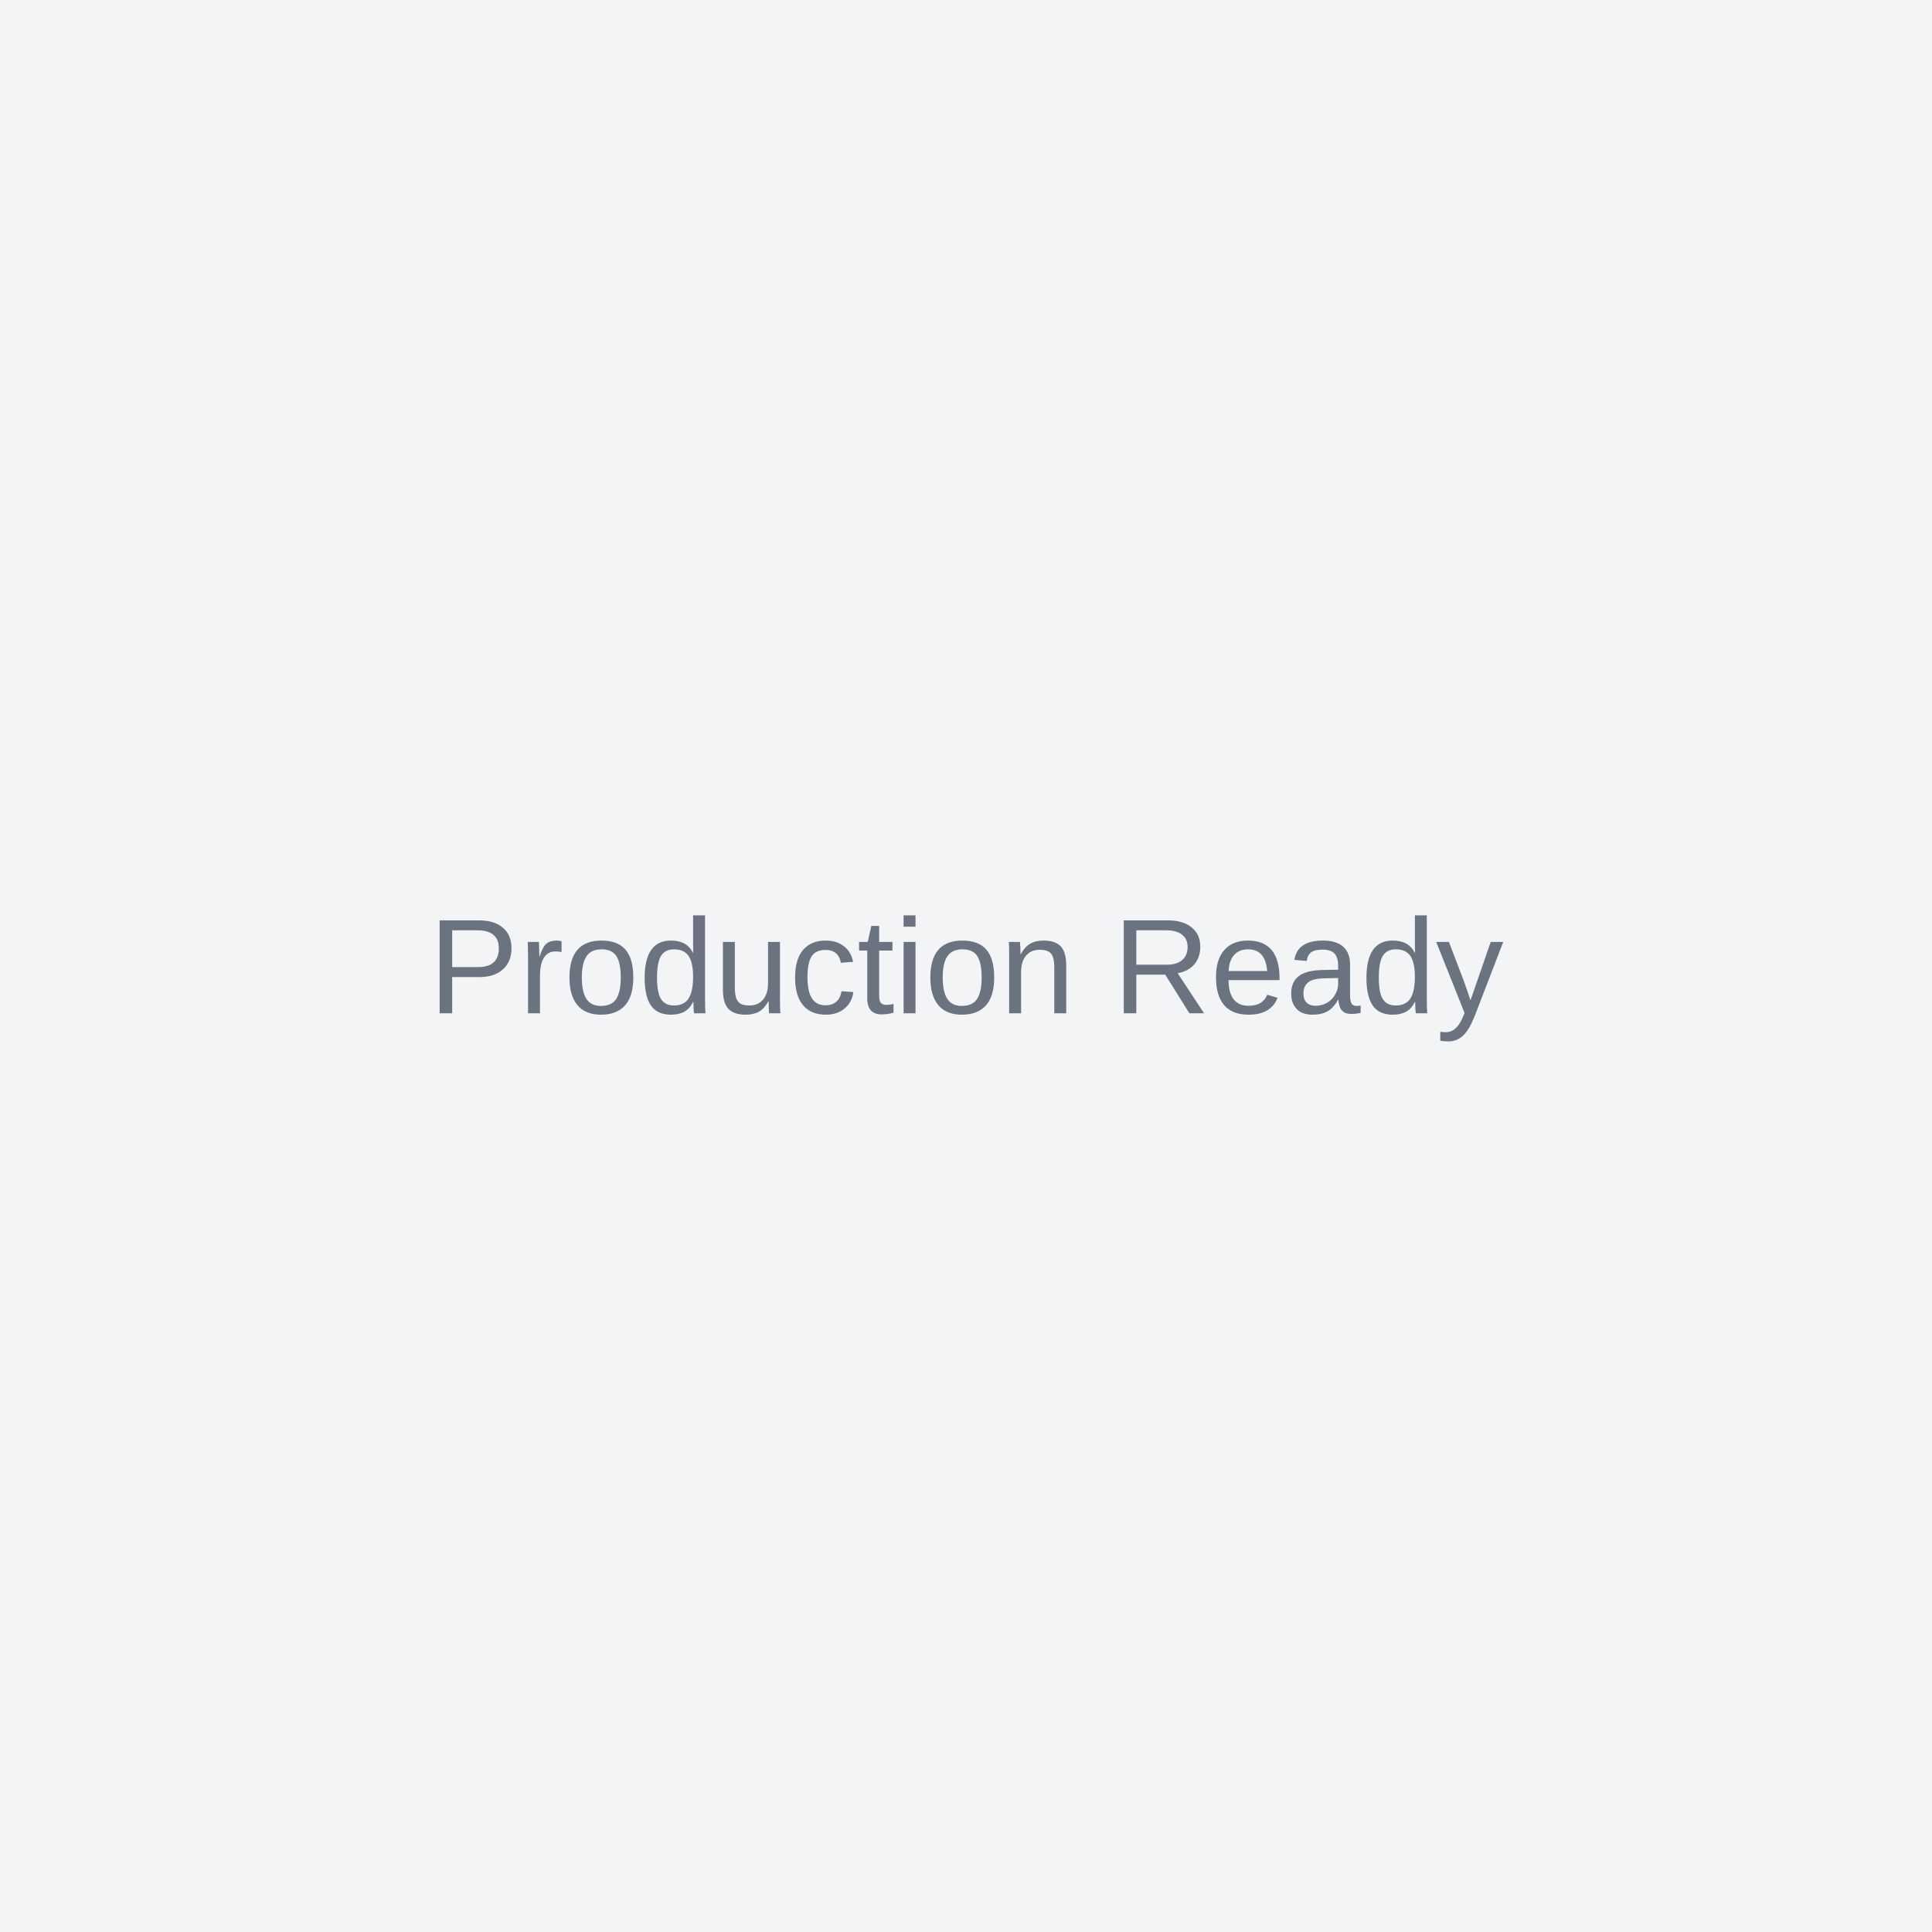
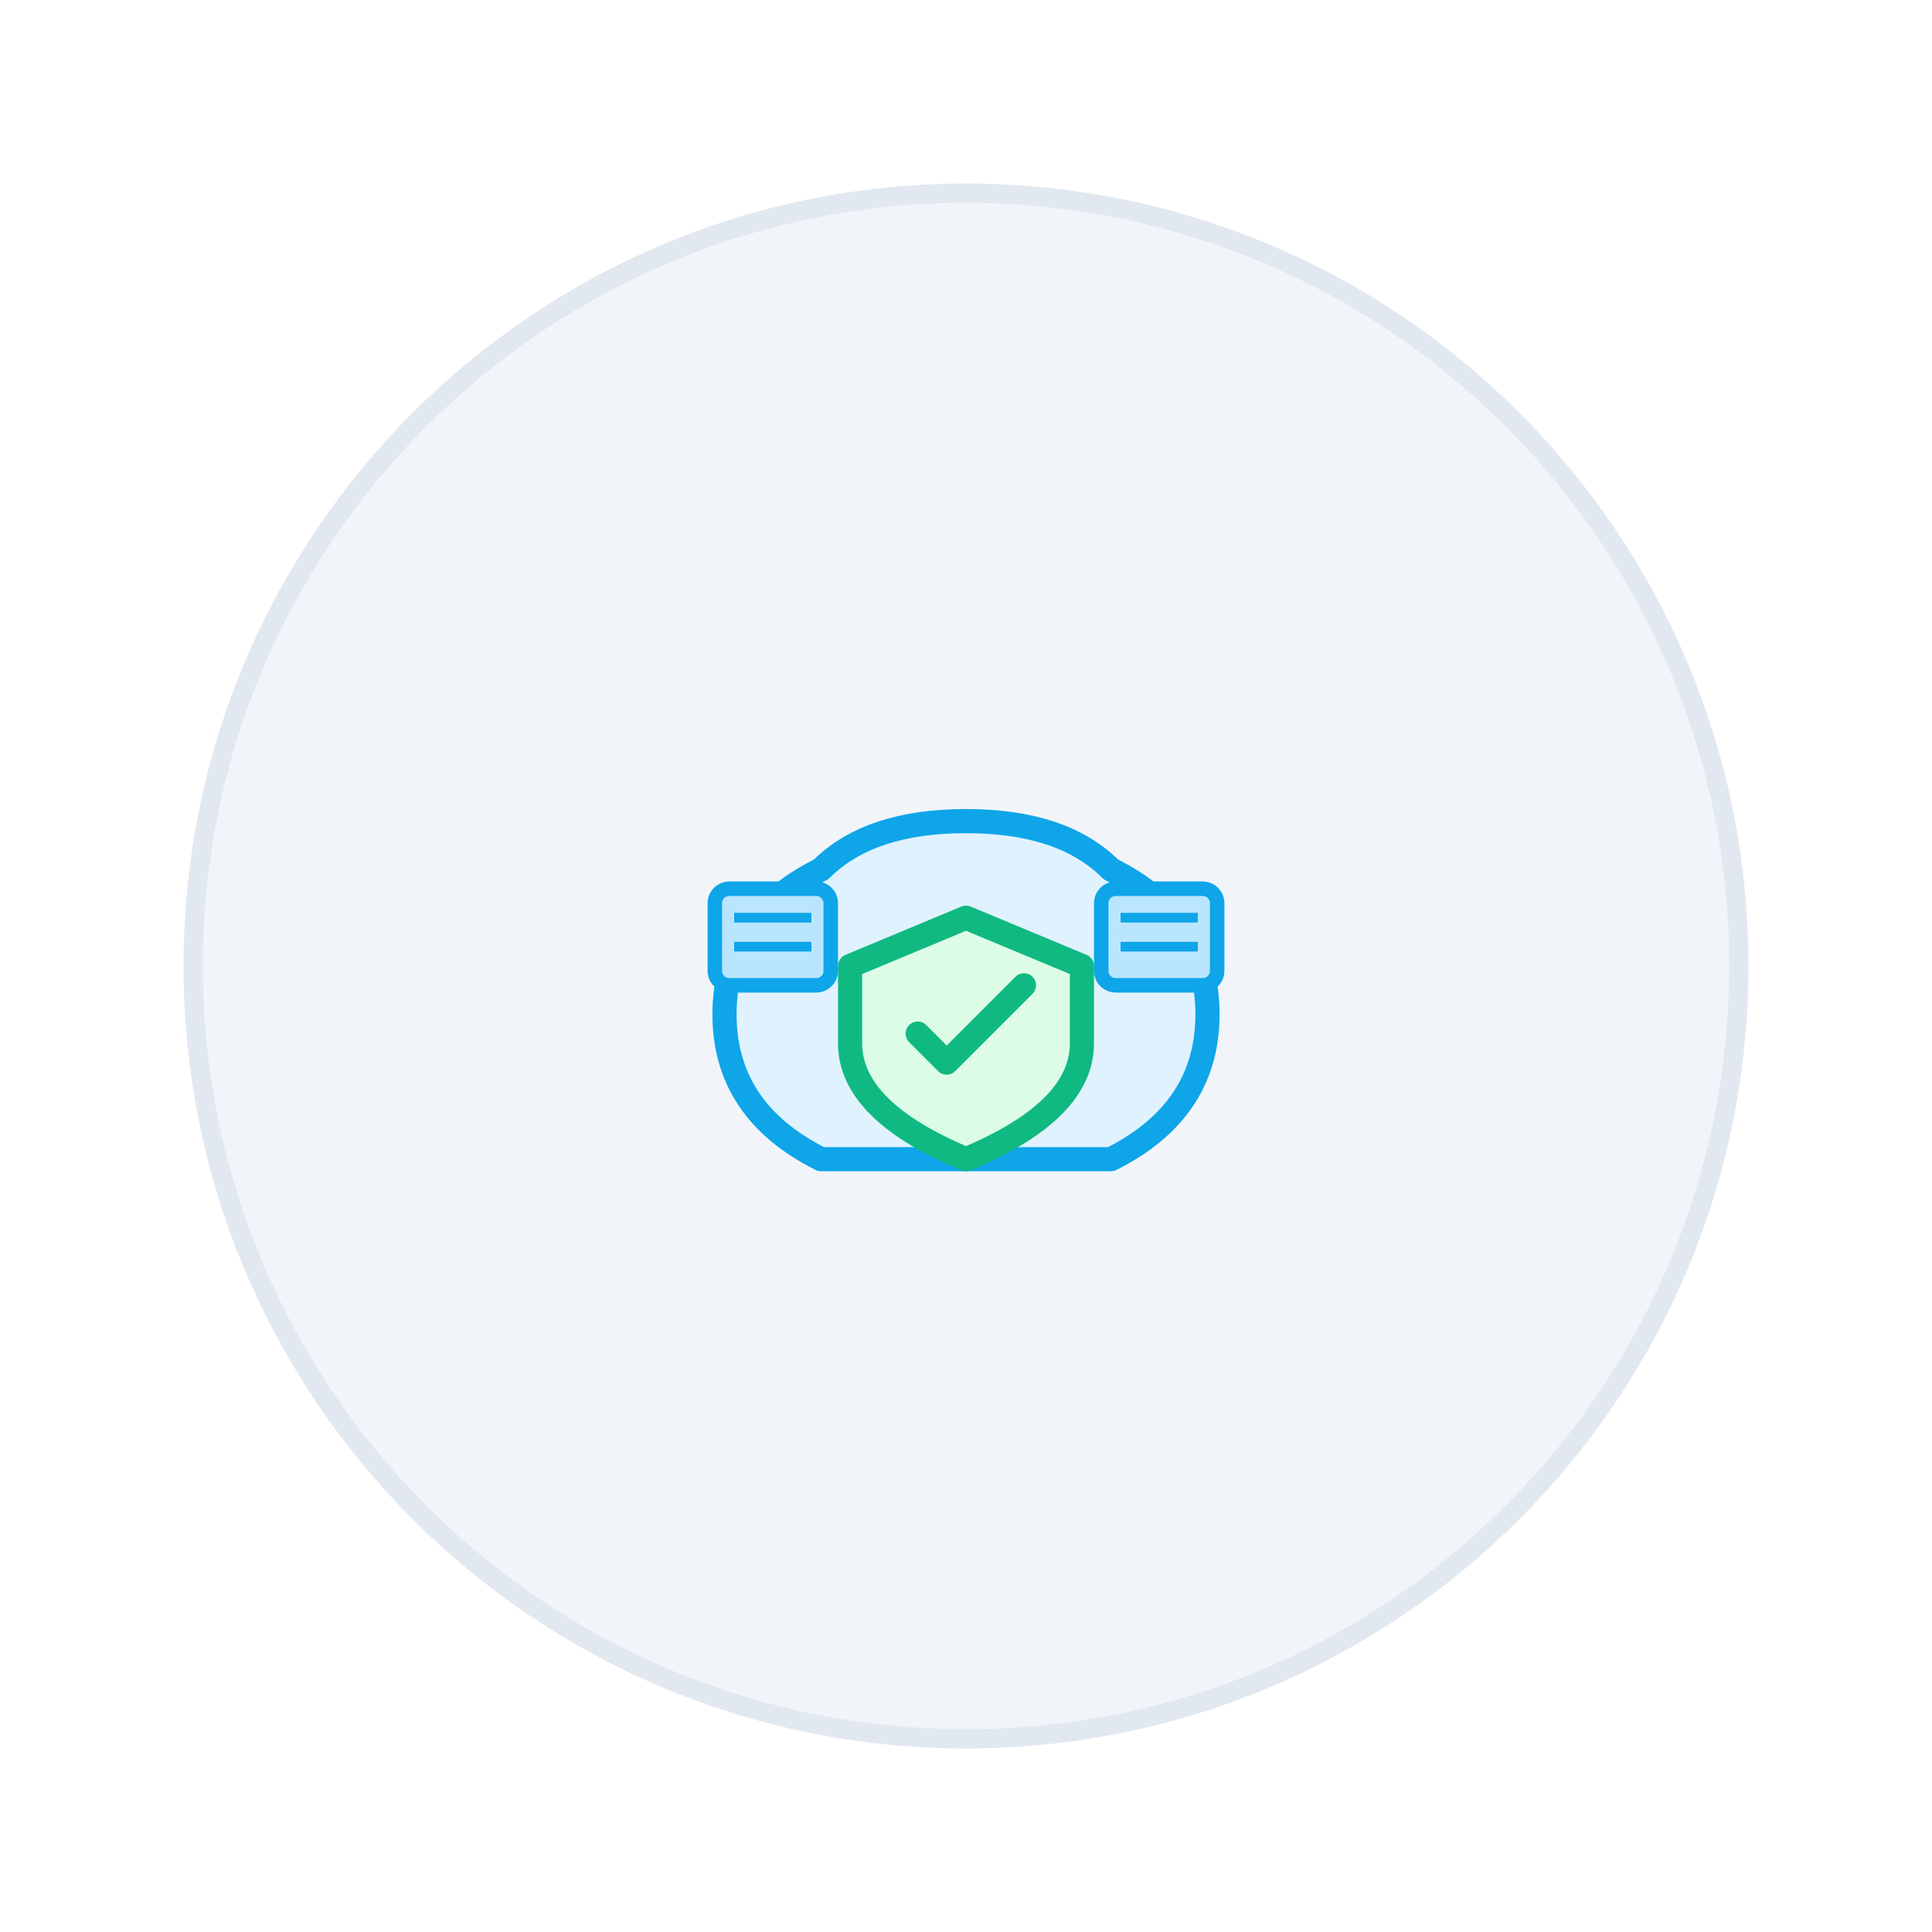
<svg xmlns="http://www.w3.org/2000/svg" width="200" height="200" viewBox="0 0 200 200">
-   <rect width="200" height="200" fill="#f3f4f6" />
-   <text x="100" y="100" text-anchor="middle" dy=".35em" font-family="Arial, sans-serif" font-size="14" fill="#6b7280">Production Ready</text>
+   <rect width="200" height="200" fill="#ffffff" />
+   <circle cx="100" cy="100" r="80" fill="#f1f5f9" stroke="#e2e8f0" stroke-width="2" />
+   <g transform="translate(100, 100)">
+     <g stroke="#0ea5e9" stroke-width="2.5" fill="none" stroke-linecap="round" stroke-linejoin="round">
+       <path d="M -25 5 Q -25 -5, -15 -10 Q -10 -15, 0 -15 Q 10 -15, 15 -10 Q 25 -5, 25 5 Q 25 15, 15 20 L -15 20 Q -25 15, -25 5 Z" fill="#e0f2fe" />
+     </g>
+     <g stroke="#10b981" stroke-width="2.5" fill="none" stroke-linecap="round" stroke-linejoin="round">
+       <path d="M 0 -5 L -12 0 L -12 8 Q -12 15, 0 20 Q 12 15, 12 8 L 12 0 Z" fill="#dcfce7" />
+       <path d="M -5 7 L -2 10 L 6 2" stroke="#10b981" stroke-width="2.5" fill="none" stroke-linecap="round" stroke-linejoin="round" />
+     </g>
+     <g transform="translate(-20, -8)">
+       <rect x="-6" y="0" width="12" height="10" rx="1.5" fill="#bae6fd" stroke="#0ea5e9" stroke-width="1.5" />
+       <line x1="-4" y1="3" x2="4" y2="3" stroke="#0ea5e9" stroke-width="1" />
+       <line x1="-4" y1="6" x2="4" y2="6" stroke="#0ea5e9" stroke-width="1" />
+     </g>
+     <g transform="translate(20, -8)">
+       <rect x="-6" y="0" width="12" height="10" rx="1.5" fill="#bae6fd" stroke="#0ea5e9" stroke-width="1.5" />
+       <line x1="-4" y1="3" x2="4" y2="3" stroke="#0ea5e9" stroke-width="1" />
+       <line x1="-4" y1="6" x2="4" y2="6" stroke="#0ea5e9" stroke-width="1" />
+     </g>
+     <circle cx="0" cy="7" r="15" fill="none" stroke="#10b981" stroke-width="1.5" opacity="0">
+       <animate attributeName="r" values="12;20;12" dur="2s" repeatCount="indefinite" />
+       <animate attributeName="opacity" values="0.6;0;0.6" dur="2s" repeatCount="indefinite" />
+     </circle>
+   </g>
</svg>
